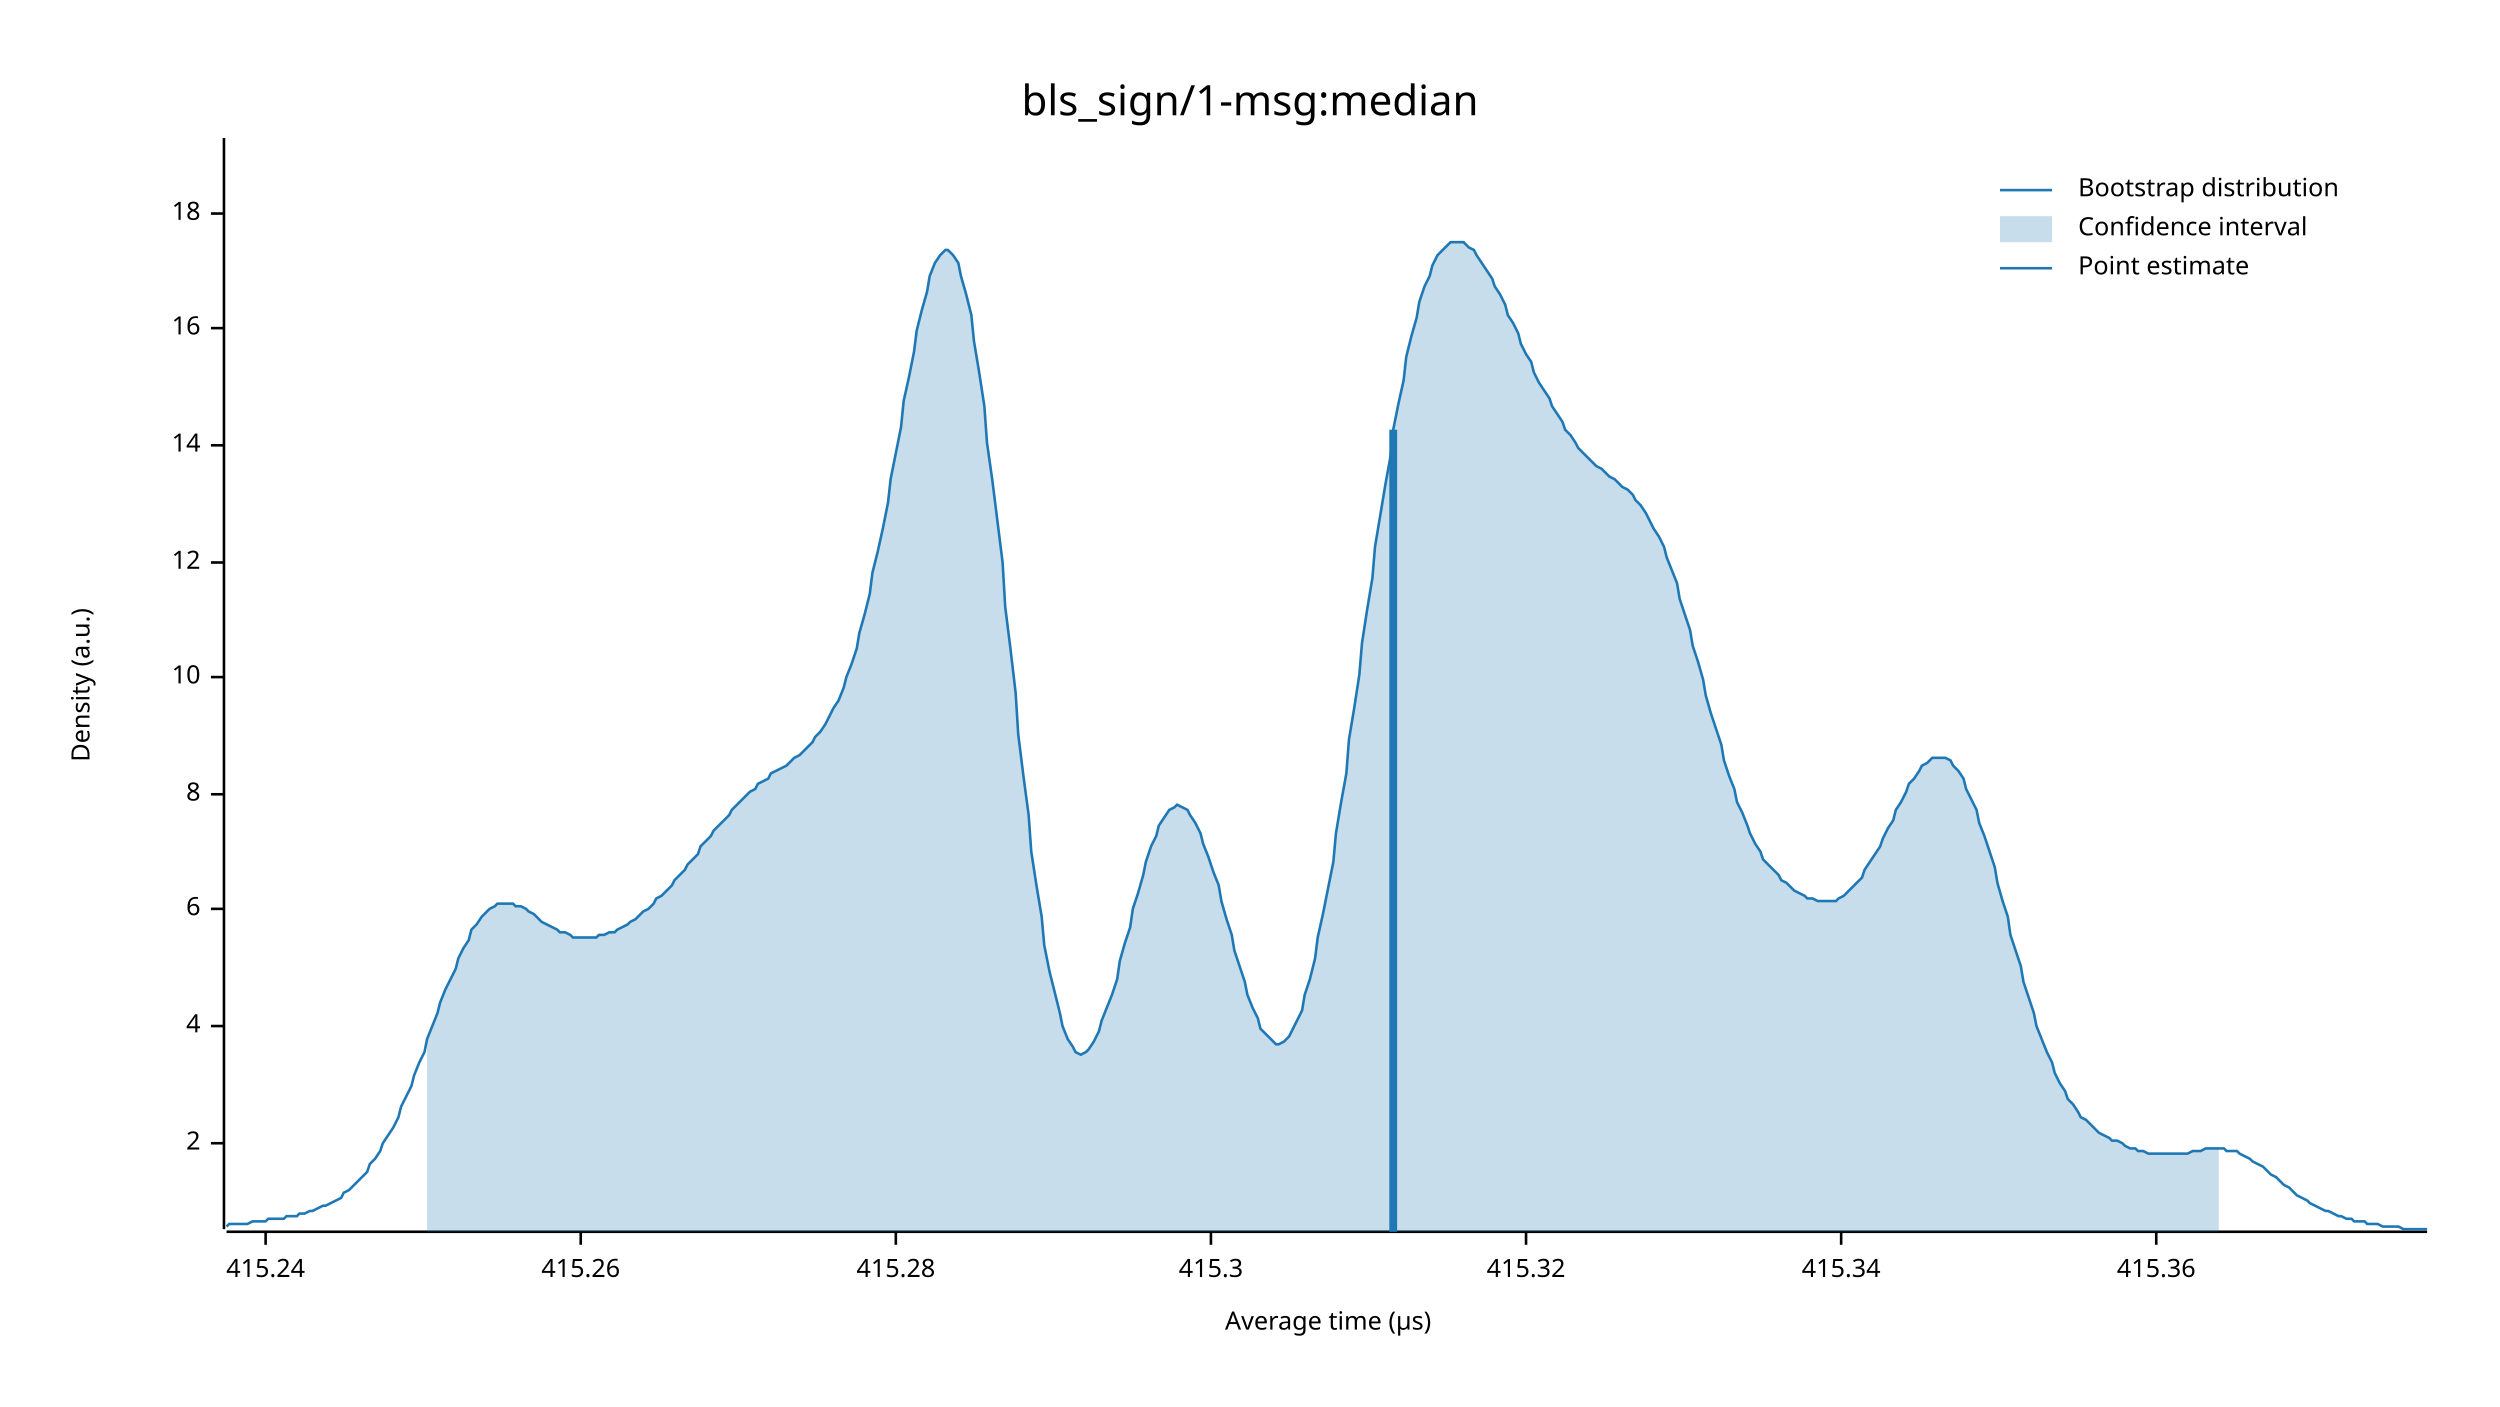
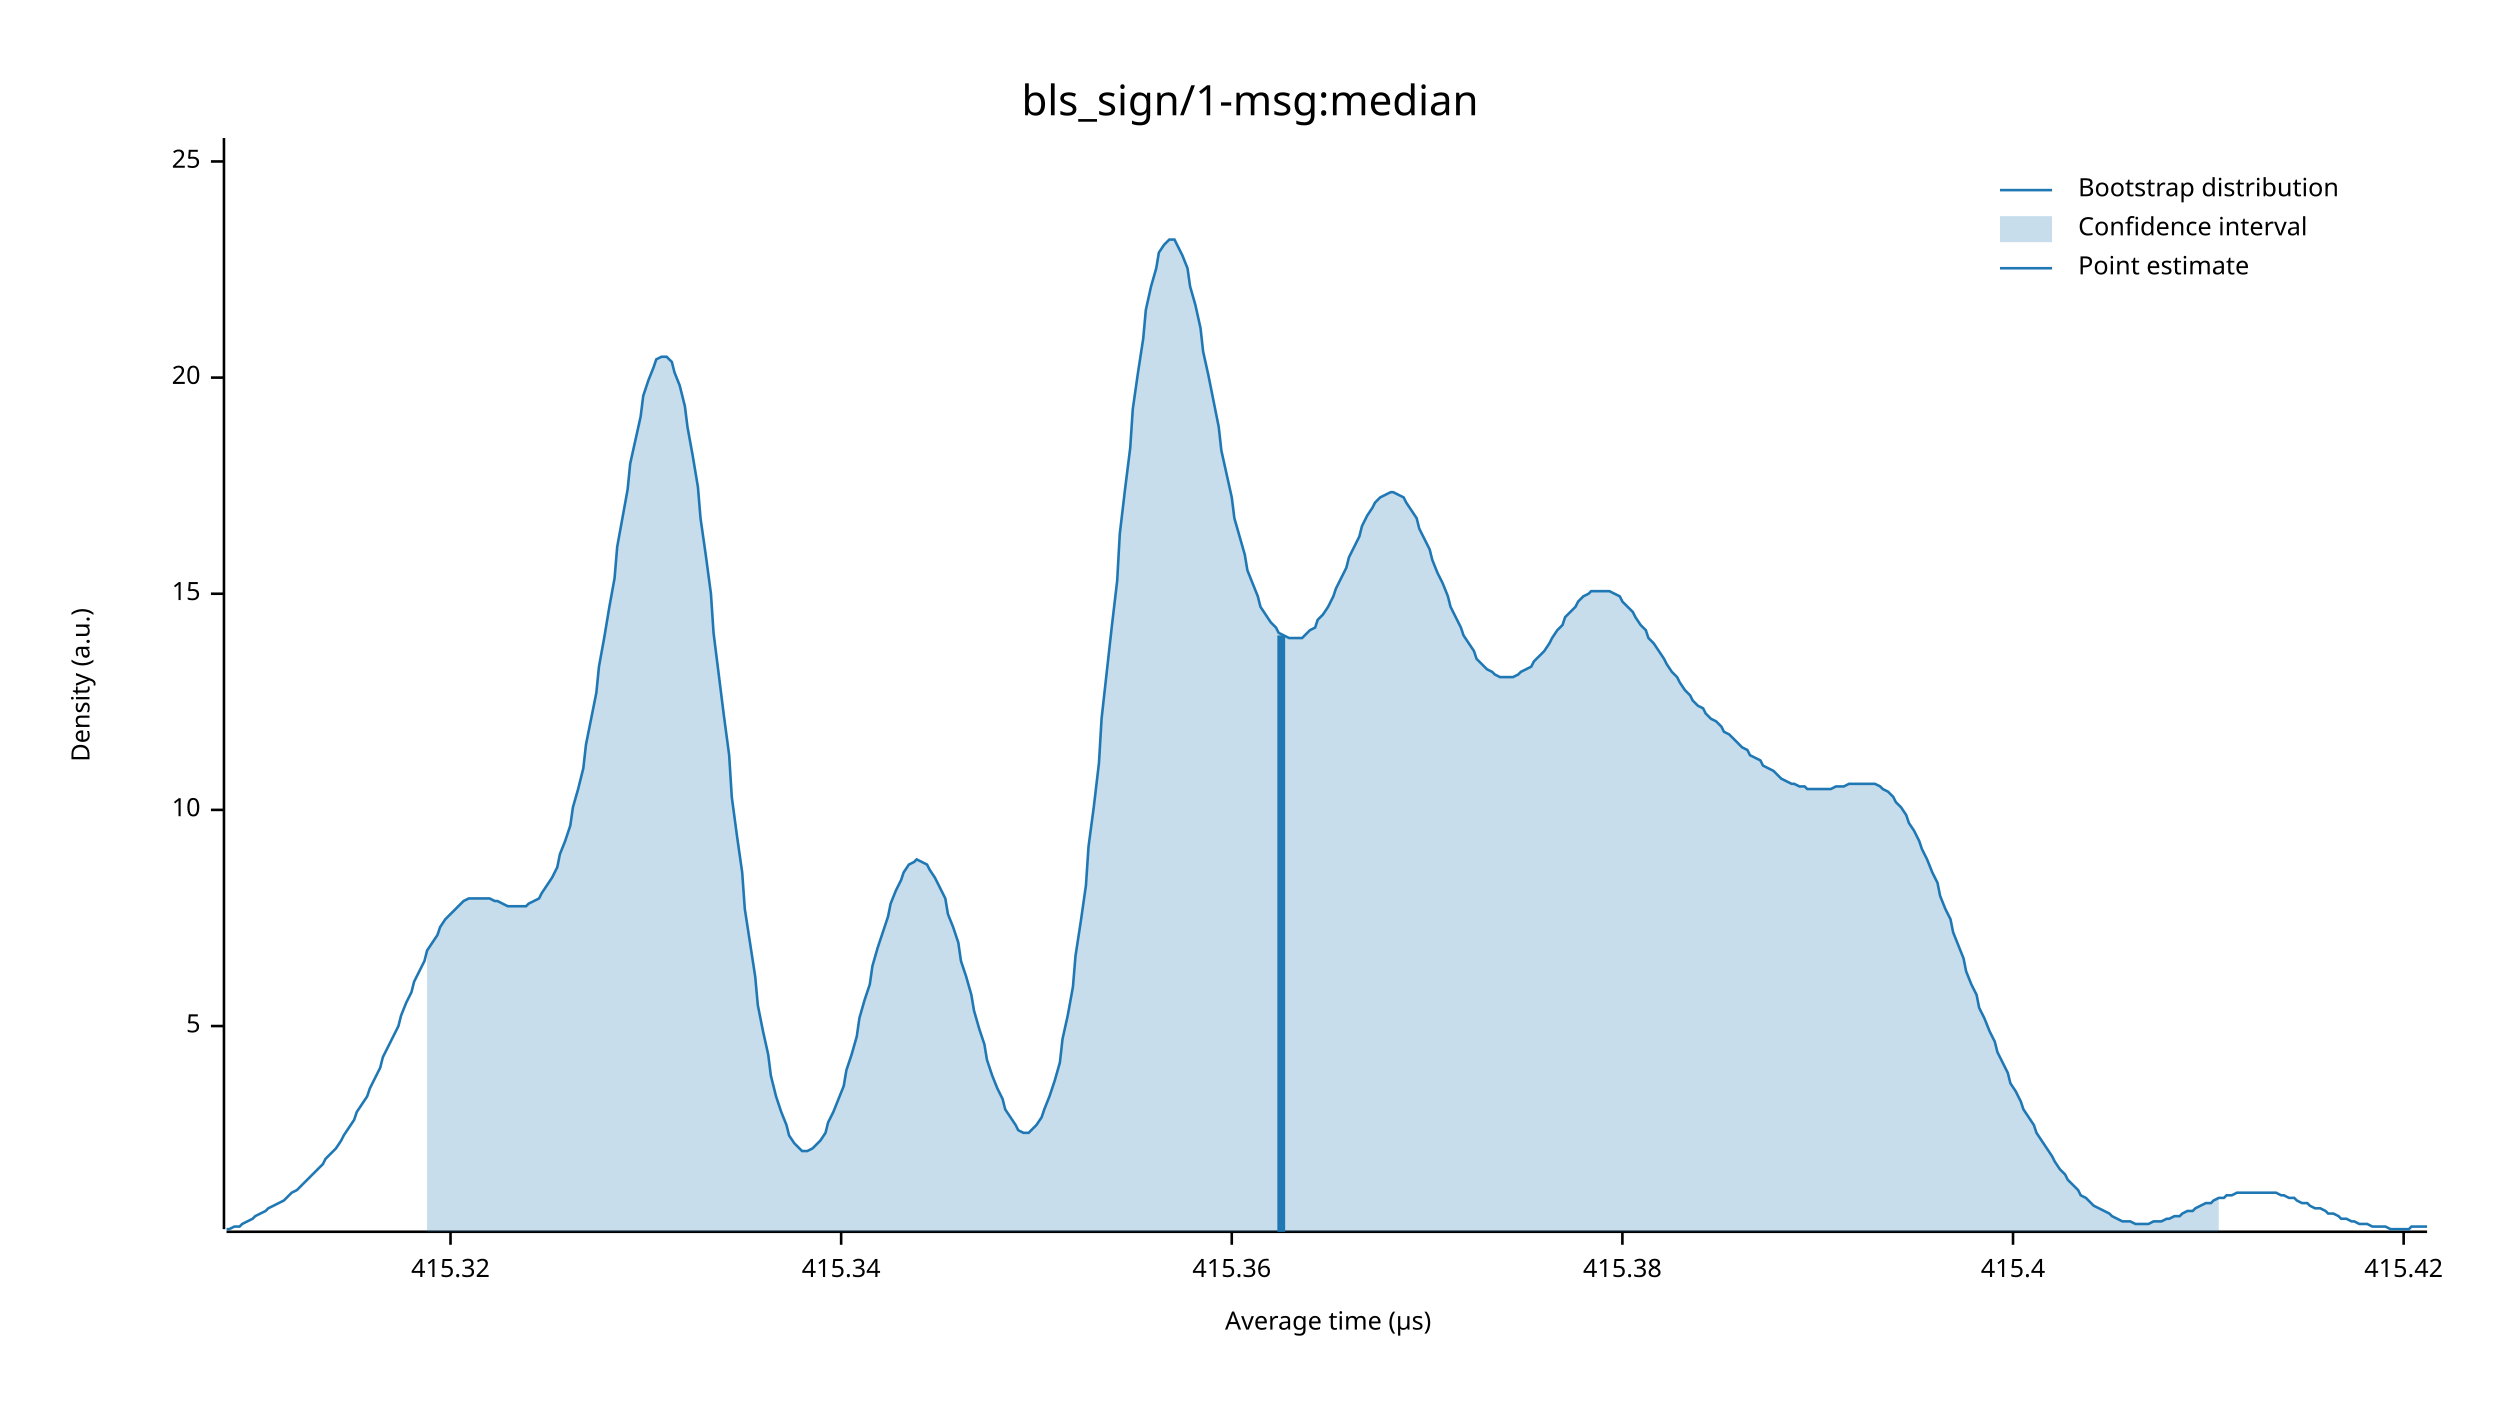
<svg xmlns="http://www.w3.org/2000/svg" width="960" height="540" viewBox="0 0 960 540">
  <text x="480" y="32" dy="0.76em" text-anchor="middle" font-family="sans-serif" font-size="16.129" opacity="1" fill="#000000">
bls_sign/1-msg:median
</text>
  <text x="27" y="263" dy="0.76em" text-anchor="middle" font-family="sans-serif" font-size="9.677" opacity="1" fill="#000000" transform="rotate(270, 27, 263)">
Density (a.u.)
</text>
  <text x="510" y="513" dy="-0.5ex" text-anchor="middle" font-family="sans-serif" font-size="9.677" opacity="1" fill="#000000">
Average time (µs)
</text>
  <polyline fill="none" opacity="1" stroke="#000000" stroke-width="1" points="86,53 86,472 " />
-   <text x="77" y="439" dy="0.5ex" text-anchor="end" font-family="sans-serif" font-size="9.677" opacity="1" fill="#000000">
- 2
- </text>
-   <polyline fill="none" opacity="1" stroke="#000000" stroke-width="1" points="81,439 86,439 " />
  <text x="77" y="394" dy="0.5ex" text-anchor="end" font-family="sans-serif" font-size="9.677" opacity="1" fill="#000000">
- 4
+ 5
</text>
  <polyline fill="none" opacity="1" stroke="#000000" stroke-width="1" points="81,394 86,394 " />
-   <text x="77" y="349" dy="0.5ex" text-anchor="end" font-family="sans-serif" font-size="9.677" opacity="1" fill="#000000">
- 6
- </text>
-   <polyline fill="none" opacity="1" stroke="#000000" stroke-width="1" points="81,349 86,349 " />
-   <text x="77" y="305" dy="0.5ex" text-anchor="end" font-family="sans-serif" font-size="9.677" opacity="1" fill="#000000">
- 8
- </text>
-   <polyline fill="none" opacity="1" stroke="#000000" stroke-width="1" points="81,305 86,305 " />
-   <text x="77" y="260" dy="0.5ex" text-anchor="end" font-family="sans-serif" font-size="9.677" opacity="1" fill="#000000">
+   <text x="77" y="311" dy="0.5ex" text-anchor="end" font-family="sans-serif" font-size="9.677" opacity="1" fill="#000000">
10
</text>
-   <polyline fill="none" opacity="1" stroke="#000000" stroke-width="1" points="81,260 86,260 " />
-   <text x="77" y="216" dy="0.5ex" text-anchor="end" font-family="sans-serif" font-size="9.677" opacity="1" fill="#000000">
- 12
+   <polyline fill="none" opacity="1" stroke="#000000" stroke-width="1" points="81,311 86,311 " />
+   <text x="77" y="228" dy="0.5ex" text-anchor="end" font-family="sans-serif" font-size="9.677" opacity="1" fill="#000000">
+ 15
</text>
-   <polyline fill="none" opacity="1" stroke="#000000" stroke-width="1" points="81,216 86,216 " />
-   <text x="77" y="171" dy="0.5ex" text-anchor="end" font-family="sans-serif" font-size="9.677" opacity="1" fill="#000000">
- 14
+   <polyline fill="none" opacity="1" stroke="#000000" stroke-width="1" points="81,228 86,228 " />
+   <text x="77" y="145" dy="0.5ex" text-anchor="end" font-family="sans-serif" font-size="9.677" opacity="1" fill="#000000">
+ 20
</text>
-   <polyline fill="none" opacity="1" stroke="#000000" stroke-width="1" points="81,171 86,171 " />
-   <text x="77" y="126" dy="0.5ex" text-anchor="end" font-family="sans-serif" font-size="9.677" opacity="1" fill="#000000">
- 16
+   <polyline fill="none" opacity="1" stroke="#000000" stroke-width="1" points="81,145 86,145 " />
+   <text x="77" y="62" dy="0.5ex" text-anchor="end" font-family="sans-serif" font-size="9.677" opacity="1" fill="#000000">
+ 25
</text>
-   <polyline fill="none" opacity="1" stroke="#000000" stroke-width="1" points="81,126 86,126 " />
-   <text x="77" y="82" dy="0.5ex" text-anchor="end" font-family="sans-serif" font-size="9.677" opacity="1" fill="#000000">
- 18
- </text>
-   <polyline fill="none" opacity="1" stroke="#000000" stroke-width="1" points="81,82 86,82 " />
+   <polyline fill="none" opacity="1" stroke="#000000" stroke-width="1" points="81,62 86,62 " />
  <polyline fill="none" opacity="1" stroke="#000000" stroke-width="1" points="87,473 932,473 " />
-   <text x="102" y="483" dy="0.76em" text-anchor="middle" font-family="sans-serif" font-size="9.677" opacity="1" fill="#000000">
- 415.24
- </text>
-   <polyline fill="none" opacity="1" stroke="#000000" stroke-width="1" points="102,473 102,478 " />
-   <text x="223" y="483" dy="0.76em" text-anchor="middle" font-family="sans-serif" font-size="9.677" opacity="1" fill="#000000">
- 415.26
- </text>
-   <polyline fill="none" opacity="1" stroke="#000000" stroke-width="1" points="223,473 223,478 " />
-   <text x="344" y="483" dy="0.76em" text-anchor="middle" font-family="sans-serif" font-size="9.677" opacity="1" fill="#000000">
- 415.28
- </text>
-   <polyline fill="none" opacity="1" stroke="#000000" stroke-width="1" points="344,473 344,478 " />
-   <text x="465" y="483" dy="0.76em" text-anchor="middle" font-family="sans-serif" font-size="9.677" opacity="1" fill="#000000">
- 415.3
- </text>
-   <polyline fill="none" opacity="1" stroke="#000000" stroke-width="1" points="465,473 465,478 " />
-   <text x="586" y="483" dy="0.76em" text-anchor="middle" font-family="sans-serif" font-size="9.677" opacity="1" fill="#000000">
+   <text x="173" y="483" dy="0.76em" text-anchor="middle" font-family="sans-serif" font-size="9.677" opacity="1" fill="#000000">
415.32
</text>
-   <polyline fill="none" opacity="1" stroke="#000000" stroke-width="1" points="586,473 586,478 " />
-   <text x="707" y="483" dy="0.76em" text-anchor="middle" font-family="sans-serif" font-size="9.677" opacity="1" fill="#000000">
+   <polyline fill="none" opacity="1" stroke="#000000" stroke-width="1" points="173,473 173,478 " />
+   <text x="323" y="483" dy="0.76em" text-anchor="middle" font-family="sans-serif" font-size="9.677" opacity="1" fill="#000000">
415.34
</text>
-   <polyline fill="none" opacity="1" stroke="#000000" stroke-width="1" points="707,473 707,478 " />
-   <text x="828" y="483" dy="0.76em" text-anchor="middle" font-family="sans-serif" font-size="9.677" opacity="1" fill="#000000">
+   <polyline fill="none" opacity="1" stroke="#000000" stroke-width="1" points="323,473 323,478 " />
+   <text x="473" y="483" dy="0.76em" text-anchor="middle" font-family="sans-serif" font-size="9.677" opacity="1" fill="#000000">
415.36
</text>
-   <polyline fill="none" opacity="1" stroke="#000000" stroke-width="1" points="828,473 828,478 " />
-   <polyline fill="none" opacity="1" stroke="#1F78B4" stroke-width="1" points="87,471 88,470 90,470 92,470 93,470 95,470 97,469 98,469 100,469 102,469 103,468 105,468 107,468 109,468 110,467 112,467 114,467 115,466 117,466 119,465 120,465 122,464 124,463 125,463 127,462 129,461 131,460 132,458 134,457 136,455 137,454 139,452 141,450 142,447 144,445 146,442 147,439 149,436 151,433 153,429 154,425 156,421 158,417 159,413 161,408 163,404 164,399 166,394 168,389 169,385 171,380 173,376 175,372 176,368 178,364 180,361 181,357 183,355 185,352 186,351 188,349 190,348 191,347 193,347 195,347 197,347 198,348 200,348 202,349 203,350 205,351 207,353 208,354 210,355 212,356 214,357 215,358 217,358 219,359 220,360 222,360 224,360 225,360 227,360 229,360 230,359 232,359 234,358 236,358 237,357 239,356 241,355 242,354 244,353 246,351 247,350 249,349 251,347 252,345 254,344 256,342 258,340 259,338 261,336 263,334 264,332 266,330 268,328 269,325 271,323 273,321 274,319 276,317 278,315 280,313 281,311 283,309 285,307 286,306 288,304 290,303 291,301 293,300 295,299 296,297 298,296 300,295 302,294 303,293 305,291 307,290 308,289 310,287 312,285 313,283 315,281 317,278 318,276 320,272 322,269 324,264 325,260 327,255 329,249 330,243 332,236 334,228 335,220 337,212 339,203 341,193 342,184 344,174 346,164 347,154 349,145 351,135 352,127 354,119 356,112 357,106 359,101 361,98 363,96 364,96 366,98 368,101 369,106 371,113 373,121 374,131 376,143 378,156 379,170 381,184 383,200 385,216 386,233 388,249 390,266 391,282 393,298 395,313 396,327 398,340 400,352 401,363 403,373 405,381 407,389 408,394 410,399 412,402 413,404 415,405 417,404 418,403 420,400 422,396 423,392 425,387 427,382 429,376 430,369 432,362 434,356 435,349 437,343 439,336 440,331 442,325 444,321 445,317 447,314 449,311 451,310 452,309 454,310 456,311 457,313 459,316 461,320 462,324 464,329 466,335 468,340 469,346 471,353 473,359 474,365 476,371 478,377 479,382 481,387 483,391 484,395 486,397 488,399 490,401 491,401 493,400 495,398 496,396 498,392 500,388 501,382 503,376 505,368 506,360 508,351 510,341 512,331 513,320 515,308 517,297 518,284 520,272 522,259 523,247 525,234 527,222 528,210 530,198 532,186 534,175 535,165 537,155 539,146 540,137 542,129 544,122 545,116 547,110 549,106 550,102 552,98 554,96 556,94 557,93 559,93 561,93 562,93 564,95 566,96 567,98 569,101 571,104 573,107 574,110 576,113 578,117 579,121 581,124 583,128 584,132 586,136 588,139 589,143 591,147 593,150 595,153 596,156 598,159 600,162 601,165 603,167 605,170 606,172 608,174 610,176 611,177 613,179 615,180 617,182 618,183 620,184 622,186 623,187 625,188 627,190 628,192 630,194 632,197 633,199 635,203 637,206 639,210 640,214 642,219 644,224 645,230 647,236 649,242 650,248 652,254 654,261 655,267 657,274 659,280 661,286 662,292 664,298 666,303 667,308 669,312 671,317 672,320 674,324 676,327 677,330 679,332 681,334 683,336 684,338 686,339 688,341 689,342 691,343 693,344 694,345 696,345 698,346 700,346 701,346 703,346 705,346 706,345 708,344 710,342 711,341 713,339 715,337 716,334 718,331 720,328 722,325 723,322 725,318 727,315 728,311 730,308 732,304 733,301 735,299 737,296 738,294 740,293 742,291 744,291 745,291 747,291 749,292 750,294 752,296 754,299 755,303 757,307 759,311 760,316 762,321 764,327 766,333 767,339 769,346 771,352 772,359 774,365 776,371 777,377 779,383 781,389 782,394 784,399 786,404 788,408 789,412 791,416 793,419 794,422 796,424 798,427 799,429 801,430 803,432 804,433 806,435 808,436 810,437 811,438 813,438 815,439 816,440 818,441 820,441 821,442 823,442 825,443 827,443 828,443 830,443 832,443 833,443 835,443 837,443 838,443 840,443 842,442 843,442 845,442 847,441 849,441 850,441 852,441 854,441 855,442 857,442 859,442 860,443 862,444 864,445 865,446 867,447 869,448 871,450 872,451 874,452 876,454 877,455 879,456 881,458 882,459 884,460 886,461 887,462 889,463 891,464 893,465 894,465 896,466 898,467 899,467 901,468 903,468 904,469 906,469 908,469 909,470 911,470 913,470 915,471 916,471 918,471 920,471 921,471 923,472 925,472 926,472 928,472 930,472 932,472 " />
-   <polygon opacity="0.25" fill="#1F78B4" points="164,399 166,394 168,389 169,385 171,380 173,376 175,372 176,368 178,364 180,361 181,357 183,355 185,352 186,351 188,349 190,348 191,347 193,347 195,347 197,347 198,348 200,348 202,349 203,350 205,351 207,353 208,354 210,355 212,356 214,357 215,358 217,358 219,359 220,360 222,360 224,360 225,360 227,360 229,360 230,359 232,359 234,358 236,358 237,357 239,356 241,355 242,354 244,353 246,351 247,350 249,349 251,347 252,345 254,344 256,342 258,340 259,338 261,336 263,334 264,332 266,330 268,328 269,325 271,323 273,321 274,319 276,317 278,315 280,313 281,311 283,309 285,307 286,306 288,304 290,303 291,301 293,300 295,299 296,297 298,296 300,295 302,294 303,293 305,291 307,290 308,289 310,287 312,285 313,283 315,281 317,278 318,276 320,272 322,269 324,264 325,260 327,255 329,249 330,243 332,236 334,228 335,220 337,212 339,203 341,193 342,184 344,174 346,164 347,154 349,145 351,135 352,127 354,119 356,112 357,106 359,101 361,98 363,96 364,96 366,98 368,101 369,106 371,113 373,121 374,131 376,143 378,156 379,170 381,184 383,200 385,216 386,233 388,249 390,266 391,282 393,298 395,313 396,327 398,340 400,352 401,363 403,373 405,381 407,389 408,394 410,399 412,402 413,404 415,405 417,404 418,403 420,400 422,396 423,392 425,387 427,382 429,376 430,369 432,362 434,356 435,349 437,343 439,336 440,331 442,325 444,321 445,317 447,314 449,311 451,310 452,309 454,310 456,311 457,313 459,316 461,320 462,324 464,329 466,335 468,340 469,346 471,353 473,359 474,365 476,371 478,377 479,382 481,387 483,391 484,395 486,397 488,399 490,401 491,401 493,400 495,398 496,396 498,392 500,388 501,382 503,376 505,368 506,360 508,351 510,341 512,331 513,320 515,308 517,297 518,284 520,272 522,259 523,247 525,234 527,222 528,210 530,198 532,186 534,175 535,165 537,155 539,146 540,137 542,129 544,122 545,116 547,110 549,106 550,102 552,98 554,96 556,94 557,93 559,93 561,93 562,93 564,95 566,96 567,98 569,101 571,104 573,107 574,110 576,113 578,117 579,121 581,124 583,128 584,132 586,136 588,139 589,143 591,147 593,150 595,153 596,156 598,159 600,162 601,165 603,167 605,170 606,172 608,174 610,176 611,177 613,179 615,180 617,182 618,183 620,184 622,186 623,187 625,188 627,190 628,192 630,194 632,197 633,199 635,203 637,206 639,210 640,214 642,219 644,224 645,230 647,236 649,242 650,248 652,254 654,261 655,267 657,274 659,280 661,286 662,292 664,298 666,303 667,308 669,312 671,317 672,320 674,324 676,327 677,330 679,332 681,334 683,336 684,338 686,339 688,341 689,342 691,343 693,344 694,345 696,345 698,346 700,346 701,346 703,346 705,346 706,345 708,344 710,342 711,341 713,339 715,337 716,334 718,331 720,328 722,325 723,322 725,318 727,315 728,311 730,308 732,304 733,301 735,299 737,296 738,294 740,293 742,291 744,291 745,291 747,291 749,292 750,294 752,296 754,299 755,303 757,307 759,311 760,316 762,321 764,327 766,333 767,339 769,346 771,352 772,359 774,365 776,371 777,377 779,383 781,389 782,394 784,399 786,404 788,408 789,412 791,416 793,419 794,422 796,424 798,427 799,429 801,430 803,432 804,433 806,435 808,436 810,437 811,438 813,438 815,439 816,440 818,441 820,441 821,442 823,442 825,443 827,443 828,443 830,443 832,443 833,443 835,443 837,443 838,443 840,443 842,442 843,442 845,442 847,441 849,441 850,441 852,441 852,473 164,473 " />
-   <polyline fill="none" opacity="1" stroke="#1F78B4" stroke-width="3" points="535,473 535,165 " />
+   <polyline fill="none" opacity="1" stroke="#000000" stroke-width="1" points="473,473 473,478 " />
+   <text x="623" y="483" dy="0.76em" text-anchor="middle" font-family="sans-serif" font-size="9.677" opacity="1" fill="#000000">
+ 415.38
+ </text>
+   <polyline fill="none" opacity="1" stroke="#000000" stroke-width="1" points="623,473 623,478 " />
+   <text x="773" y="483" dy="0.76em" text-anchor="middle" font-family="sans-serif" font-size="9.677" opacity="1" fill="#000000">
+ 415.4
+ </text>
+   <polyline fill="none" opacity="1" stroke="#000000" stroke-width="1" points="773,473 773,478 " />
+   <text x="923" y="483" dy="0.76em" text-anchor="middle" font-family="sans-serif" font-size="9.677" opacity="1" fill="#000000">
+ 415.42
+ </text>
+   <polyline fill="none" opacity="1" stroke="#000000" stroke-width="1" points="923,473 923,478 " />
+   <polyline fill="none" opacity="1" stroke="#1F78B4" stroke-width="1" points="87,472 88,472 90,471 92,471 93,470 95,469 97,468 98,467 100,466 102,465 103,464 105,463 107,462 109,461 110,460 112,458 114,457 115,456 117,454 119,452 120,451 122,449 124,447 125,445 127,443 129,441 131,438 132,436 134,433 136,430 137,427 139,424 141,421 142,418 144,414 146,410 147,406 149,402 151,398 153,394 154,390 156,385 158,381 159,377 161,373 163,369 164,365 166,362 168,359 169,356 171,353 173,351 175,349 176,348 178,346 180,345 181,345 183,345 185,345 186,345 188,345 190,346 191,346 193,347 195,348 197,348 198,348 200,348 202,348 203,347 205,346 207,345 208,343 210,340 212,337 214,333 215,328 217,323 219,317 220,310 222,303 224,295 225,286 227,276 229,266 230,256 232,245 234,233 236,222 237,210 239,199 241,188 242,178 244,169 246,160 247,152 249,146 251,141 252,138 254,137 256,137 258,139 259,143 261,148 263,156 264,164 266,175 268,187 269,199 271,213 273,228 274,243 276,259 278,275 280,290 281,306 283,321 285,335 286,349 288,362 290,375 291,386 293,396 295,405 296,413 298,421 300,427 302,432 303,436 305,439 307,441 308,442 310,442 312,441 313,440 315,438 317,435 318,431 320,427 322,422 324,417 325,411 327,405 329,398 330,391 332,384 334,378 335,371 337,364 339,358 341,352 342,347 344,342 346,338 347,335 349,332 351,331 352,330 354,331 356,332 357,334 359,337 361,341 363,345 364,351 366,356 368,362 369,369 371,375 373,382 374,388 376,395 378,401 379,407 381,413 383,418 385,422 386,426 388,429 390,432 391,434 393,435 395,435 396,434 398,432 400,429 401,426 403,421 405,415 407,408 408,399 410,390 412,379 413,367 415,354 417,340 418,325 420,310 422,293 423,276 425,258 427,240 429,223 430,205 432,188 434,172 435,157 437,143 439,130 440,119 442,110 444,103 445,97 447,94 449,92 451,92 452,94 454,98 456,103 457,110 459,117 461,126 462,135 464,144 466,154 468,164 469,173 471,182 473,191 474,199 476,206 478,213 479,219 481,224 483,229 484,233 486,236 488,239 490,241 491,243 493,244 495,245 496,245 498,245 500,245 501,244 503,242 505,241 506,238 508,236 510,233 512,229 513,226 515,222 517,218 518,214 520,210 522,206 523,202 525,198 527,195 528,193 530,191 532,190 534,189 535,189 537,190 539,191 540,193 542,196 544,199 545,203 547,207 549,211 550,215 552,220 554,224 556,229 557,233 559,237 561,241 562,244 564,247 566,250 567,253 569,255 571,257 573,258 574,259 576,260 578,260 579,260 581,260 583,259 584,258 586,257 588,256 589,254 591,252 593,250 595,247 596,245 598,242 600,240 601,237 603,235 605,233 606,231 608,229 610,228 611,227 613,227 615,227 617,227 618,227 620,228 622,229 623,231 625,233 627,235 628,237 630,240 632,242 633,245 635,247 637,250 639,253 640,255 642,258 644,260 645,262 647,265 649,267 650,269 652,271 654,272 655,274 657,276 659,277 661,279 662,281 664,282 666,284 667,285 669,287 671,288 672,290 674,291 676,292 677,294 679,295 681,296 683,298 684,299 686,300 688,301 689,301 691,302 693,302 694,303 696,303 698,303 700,303 701,303 703,303 705,302 706,302 708,302 710,301 711,301 713,301 715,301 716,301 718,301 720,301 722,302 723,303 725,304 727,306 728,308 730,310 732,313 733,316 735,319 737,323 738,326 740,330 742,335 744,339 745,344 747,349 749,353 750,358 752,363 754,368 755,373 757,378 759,382 760,387 762,391 764,396 766,400 767,404 769,408 771,412 772,416 774,419 776,423 777,426 779,429 781,432 782,435 784,438 786,441 788,444 789,446 791,449 793,451 794,453 796,455 798,457 799,459 801,460 803,462 804,463 806,464 808,465 810,466 811,467 813,468 815,469 816,469 818,469 820,470 821,470 823,470 825,470 827,469 828,469 830,469 832,468 833,468 835,467 837,467 838,466 840,465 842,465 843,464 845,463 847,462 849,462 850,461 852,460 854,460 855,459 857,459 859,458 860,458 862,458 864,458 865,458 867,458 869,458 871,458 872,458 874,458 876,459 877,459 879,460 881,460 882,461 884,462 886,462 887,463 889,464 891,464 893,465 894,466 896,466 898,467 899,468 901,468 903,469 904,469 906,470 908,470 909,470 911,471 913,471 915,471 916,471 918,472 920,472 921,472 923,472 925,472 926,471 928,471 930,471 932,471 " />
+   <polygon opacity="0.25" fill="#1F78B4" points="164,365 166,362 168,359 169,356 171,353 173,351 175,349 176,348 178,346 180,345 181,345 183,345 185,345 186,345 188,345 190,346 191,346 193,347 195,348 197,348 198,348 200,348 202,348 203,347 205,346 207,345 208,343 210,340 212,337 214,333 215,328 217,323 219,317 220,310 222,303 224,295 225,286 227,276 229,266 230,256 232,245 234,233 236,222 237,210 239,199 241,188 242,178 244,169 246,160 247,152 249,146 251,141 252,138 254,137 256,137 258,139 259,143 261,148 263,156 264,164 266,175 268,187 269,199 271,213 273,228 274,243 276,259 278,275 280,290 281,306 283,321 285,335 286,349 288,362 290,375 291,386 293,396 295,405 296,413 298,421 300,427 302,432 303,436 305,439 307,441 308,442 310,442 312,441 313,440 315,438 317,435 318,431 320,427 322,422 324,417 325,411 327,405 329,398 330,391 332,384 334,378 335,371 337,364 339,358 341,352 342,347 344,342 346,338 347,335 349,332 351,331 352,330 354,331 356,332 357,334 359,337 361,341 363,345 364,351 366,356 368,362 369,369 371,375 373,382 374,388 376,395 378,401 379,407 381,413 383,418 385,422 386,426 388,429 390,432 391,434 393,435 395,435 396,434 398,432 400,429 401,426 403,421 405,415 407,408 408,399 410,390 412,379 413,367 415,354 417,340 418,325 420,310 422,293 423,276 425,258 427,240 429,223 430,205 432,188 434,172 435,157 437,143 439,130 440,119 442,110 444,103 445,97 447,94 449,92 451,92 452,94 454,98 456,103 457,110 459,117 461,126 462,135 464,144 466,154 468,164 469,173 471,182 473,191 474,199 476,206 478,213 479,219 481,224 483,229 484,233 486,236 488,239 490,241 491,243 493,244 495,245 496,245 498,245 500,245 501,244 503,242 505,241 506,238 508,236 510,233 512,229 513,226 515,222 517,218 518,214 520,210 522,206 523,202 525,198 527,195 528,193 530,191 532,190 534,189 535,189 537,190 539,191 540,193 542,196 544,199 545,203 547,207 549,211 550,215 552,220 554,224 556,229 557,233 559,237 561,241 562,244 564,247 566,250 567,253 569,255 571,257 573,258 574,259 576,260 578,260 579,260 581,260 583,259 584,258 586,257 588,256 589,254 591,252 593,250 595,247 596,245 598,242 600,240 601,237 603,235 605,233 606,231 608,229 610,228 611,227 613,227 615,227 617,227 618,227 620,228 622,229 623,231 625,233 627,235 628,237 630,240 632,242 633,245 635,247 637,250 639,253 640,255 642,258 644,260 645,262 647,265 649,267 650,269 652,271 654,272 655,274 657,276 659,277 661,279 662,281 664,282 666,284 667,285 669,287 671,288 672,290 674,291 676,292 677,294 679,295 681,296 683,298 684,299 686,300 688,301 689,301 691,302 693,302 694,303 696,303 698,303 700,303 701,303 703,303 705,302 706,302 708,302 710,301 711,301 713,301 715,301 716,301 718,301 720,301 722,302 723,303 725,304 727,306 728,308 730,310 732,313 733,316 735,319 737,323 738,326 740,330 742,335 744,339 745,344 747,349 749,353 750,358 752,363 754,368 755,373 757,378 759,382 760,387 762,391 764,396 766,400 767,404 769,408 771,412 772,416 774,419 776,423 777,426 779,429 781,432 782,435 784,438 786,441 788,444 789,446 791,449 793,451 794,453 796,455 798,457 799,459 801,460 803,462 804,463 806,464 808,465 810,466 811,467 813,468 815,469 816,469 818,469 820,470 821,470 823,470 825,470 827,469 828,469 830,469 832,468 833,468 835,467 837,467 838,466 840,465 842,465 843,464 845,463 847,462 849,462 850,461 852,460 852,473 164,473 " />
+   <polyline fill="none" opacity="1" stroke="#1F78B4" stroke-width="3" points="492,473 492,244 " />
  <text x="798" y="68" dy="0.76em" text-anchor="start" font-family="sans-serif" font-size="9.677" opacity="1" fill="#000000">
Bootstrap distribution
</text>
  <text x="798" y="83" dy="0.76em" text-anchor="start" font-family="sans-serif" font-size="9.677" opacity="1" fill="#000000">
Confidence interval
</text>
  <text x="798" y="98" dy="0.76em" text-anchor="start" font-family="sans-serif" font-size="9.677" opacity="1" fill="#000000">
Point estimate
</text>
  <polyline fill="none" opacity="1" stroke="#1F78B4" stroke-width="1" points="768,73 788,73 " />
  <rect x="768" y="83" width="20" height="10" opacity="0.25" fill="#1F78B4" stroke="none" />
  <polyline fill="none" opacity="1" stroke="#1F78B4" stroke-width="1" points="768,103 788,103 " />
</svg>
